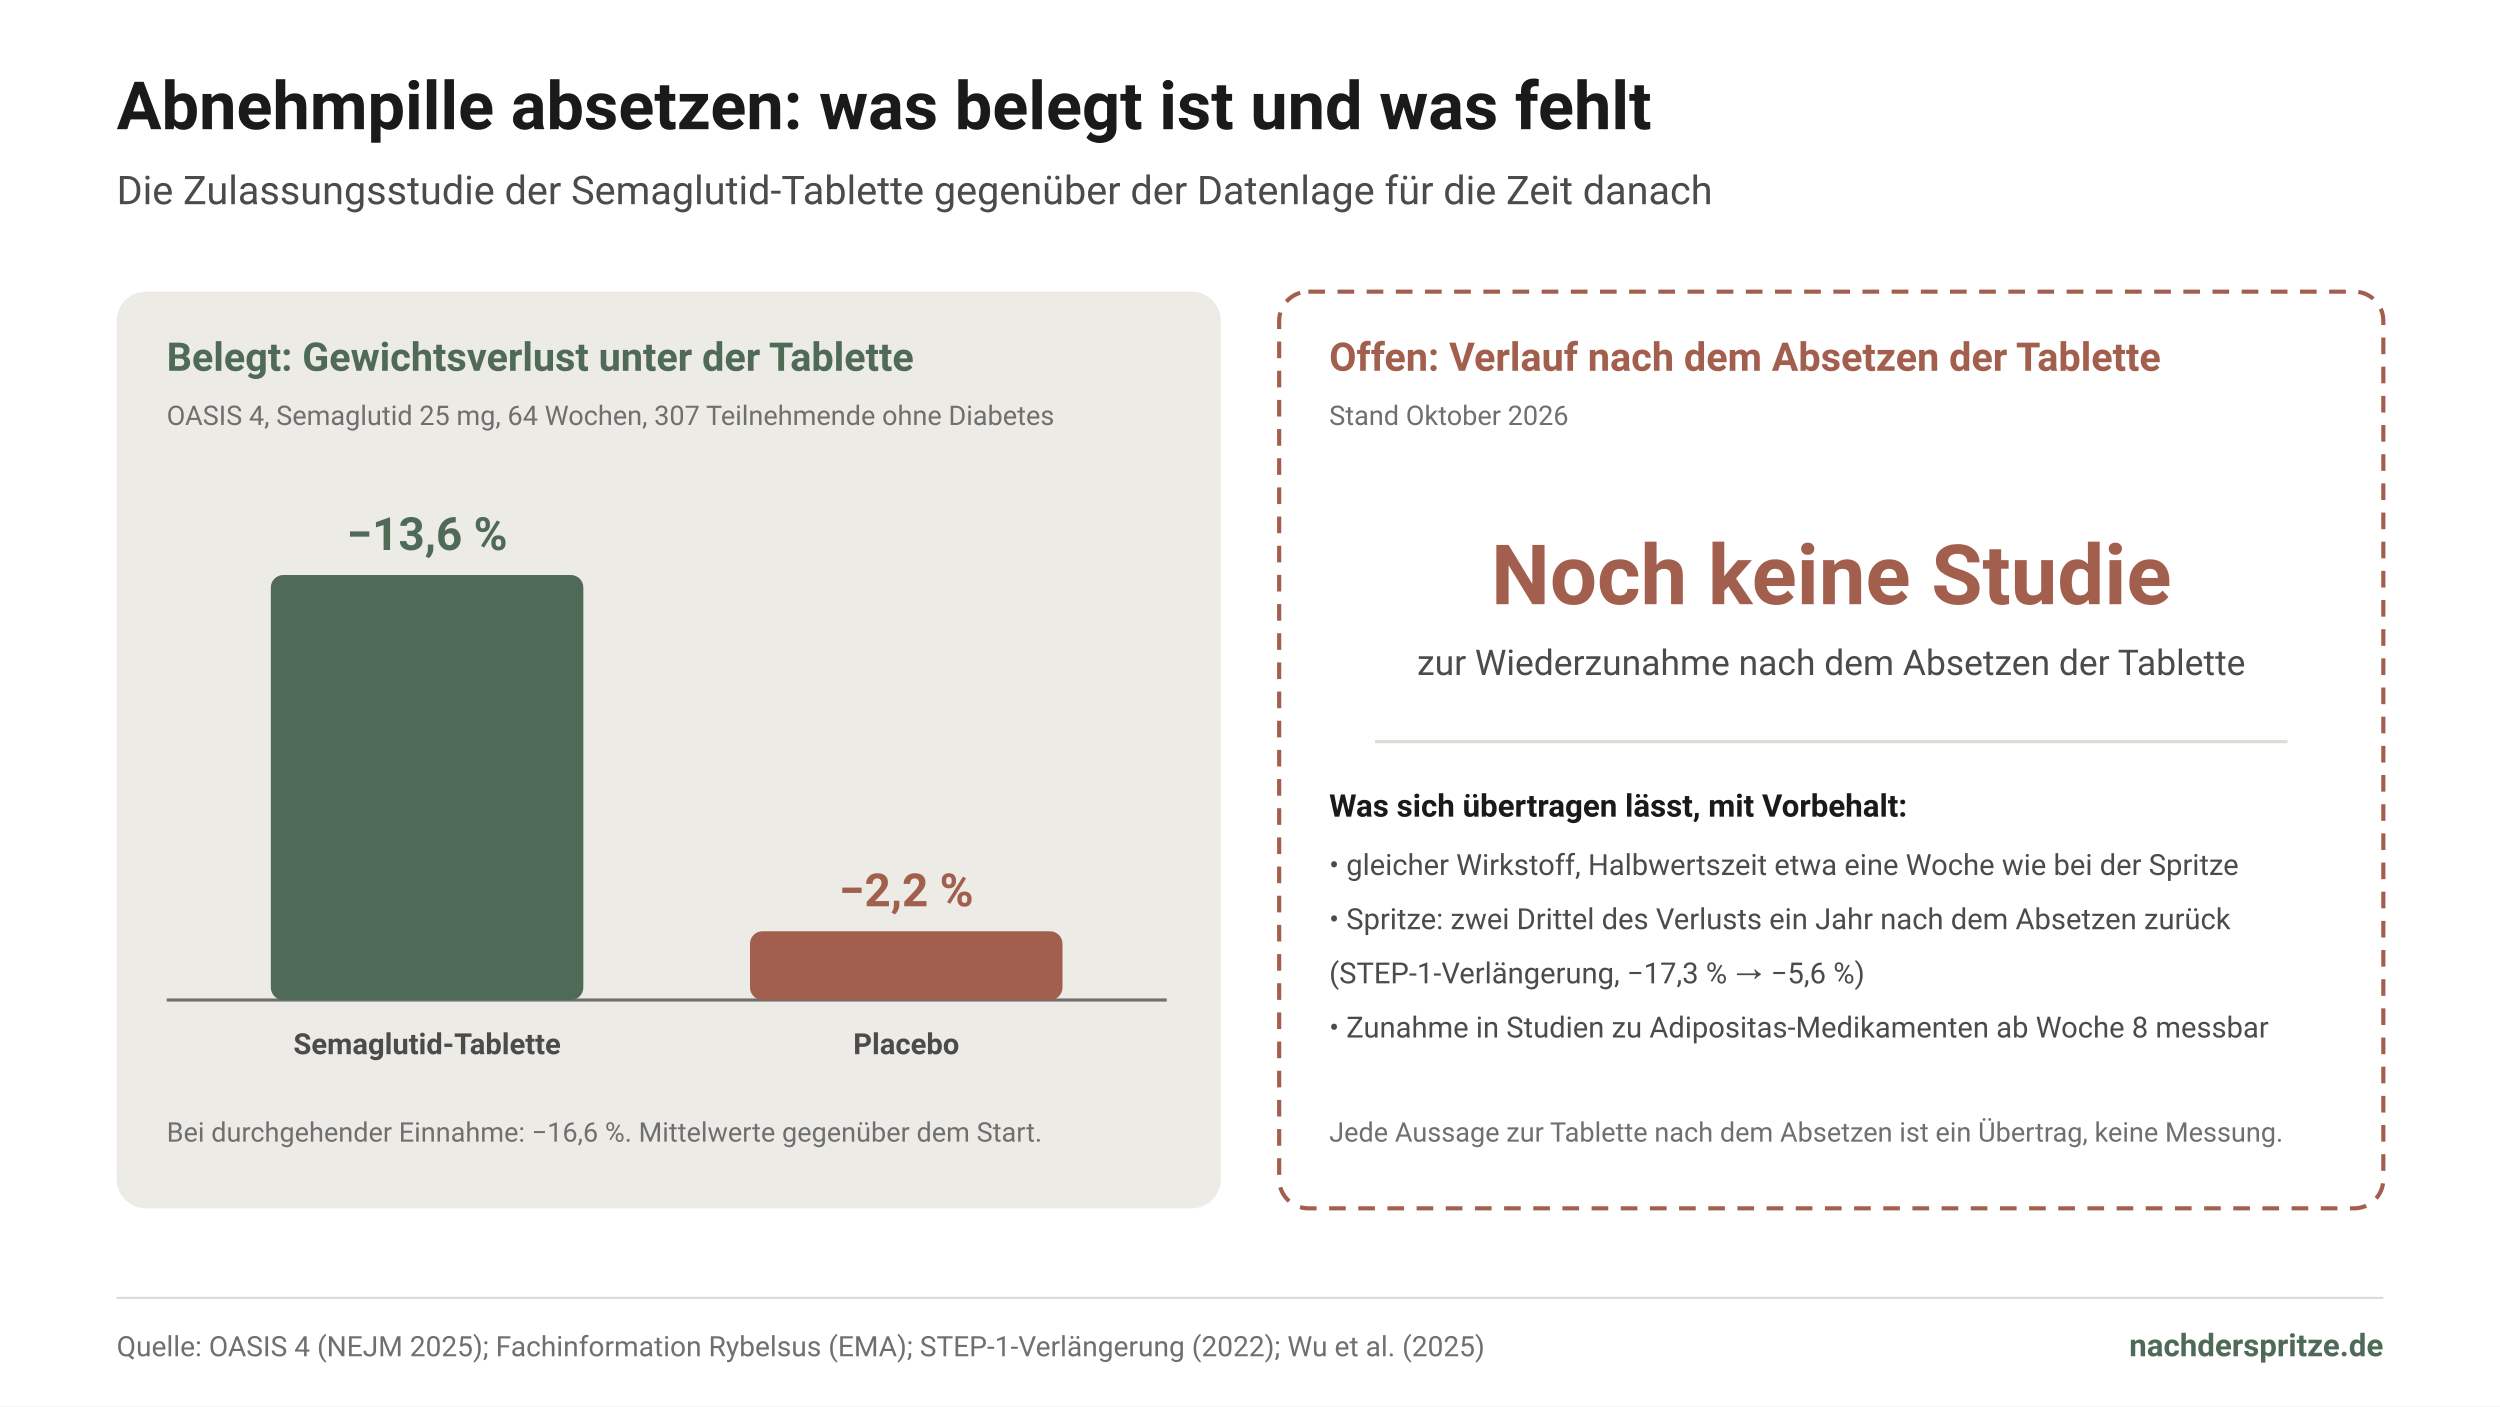
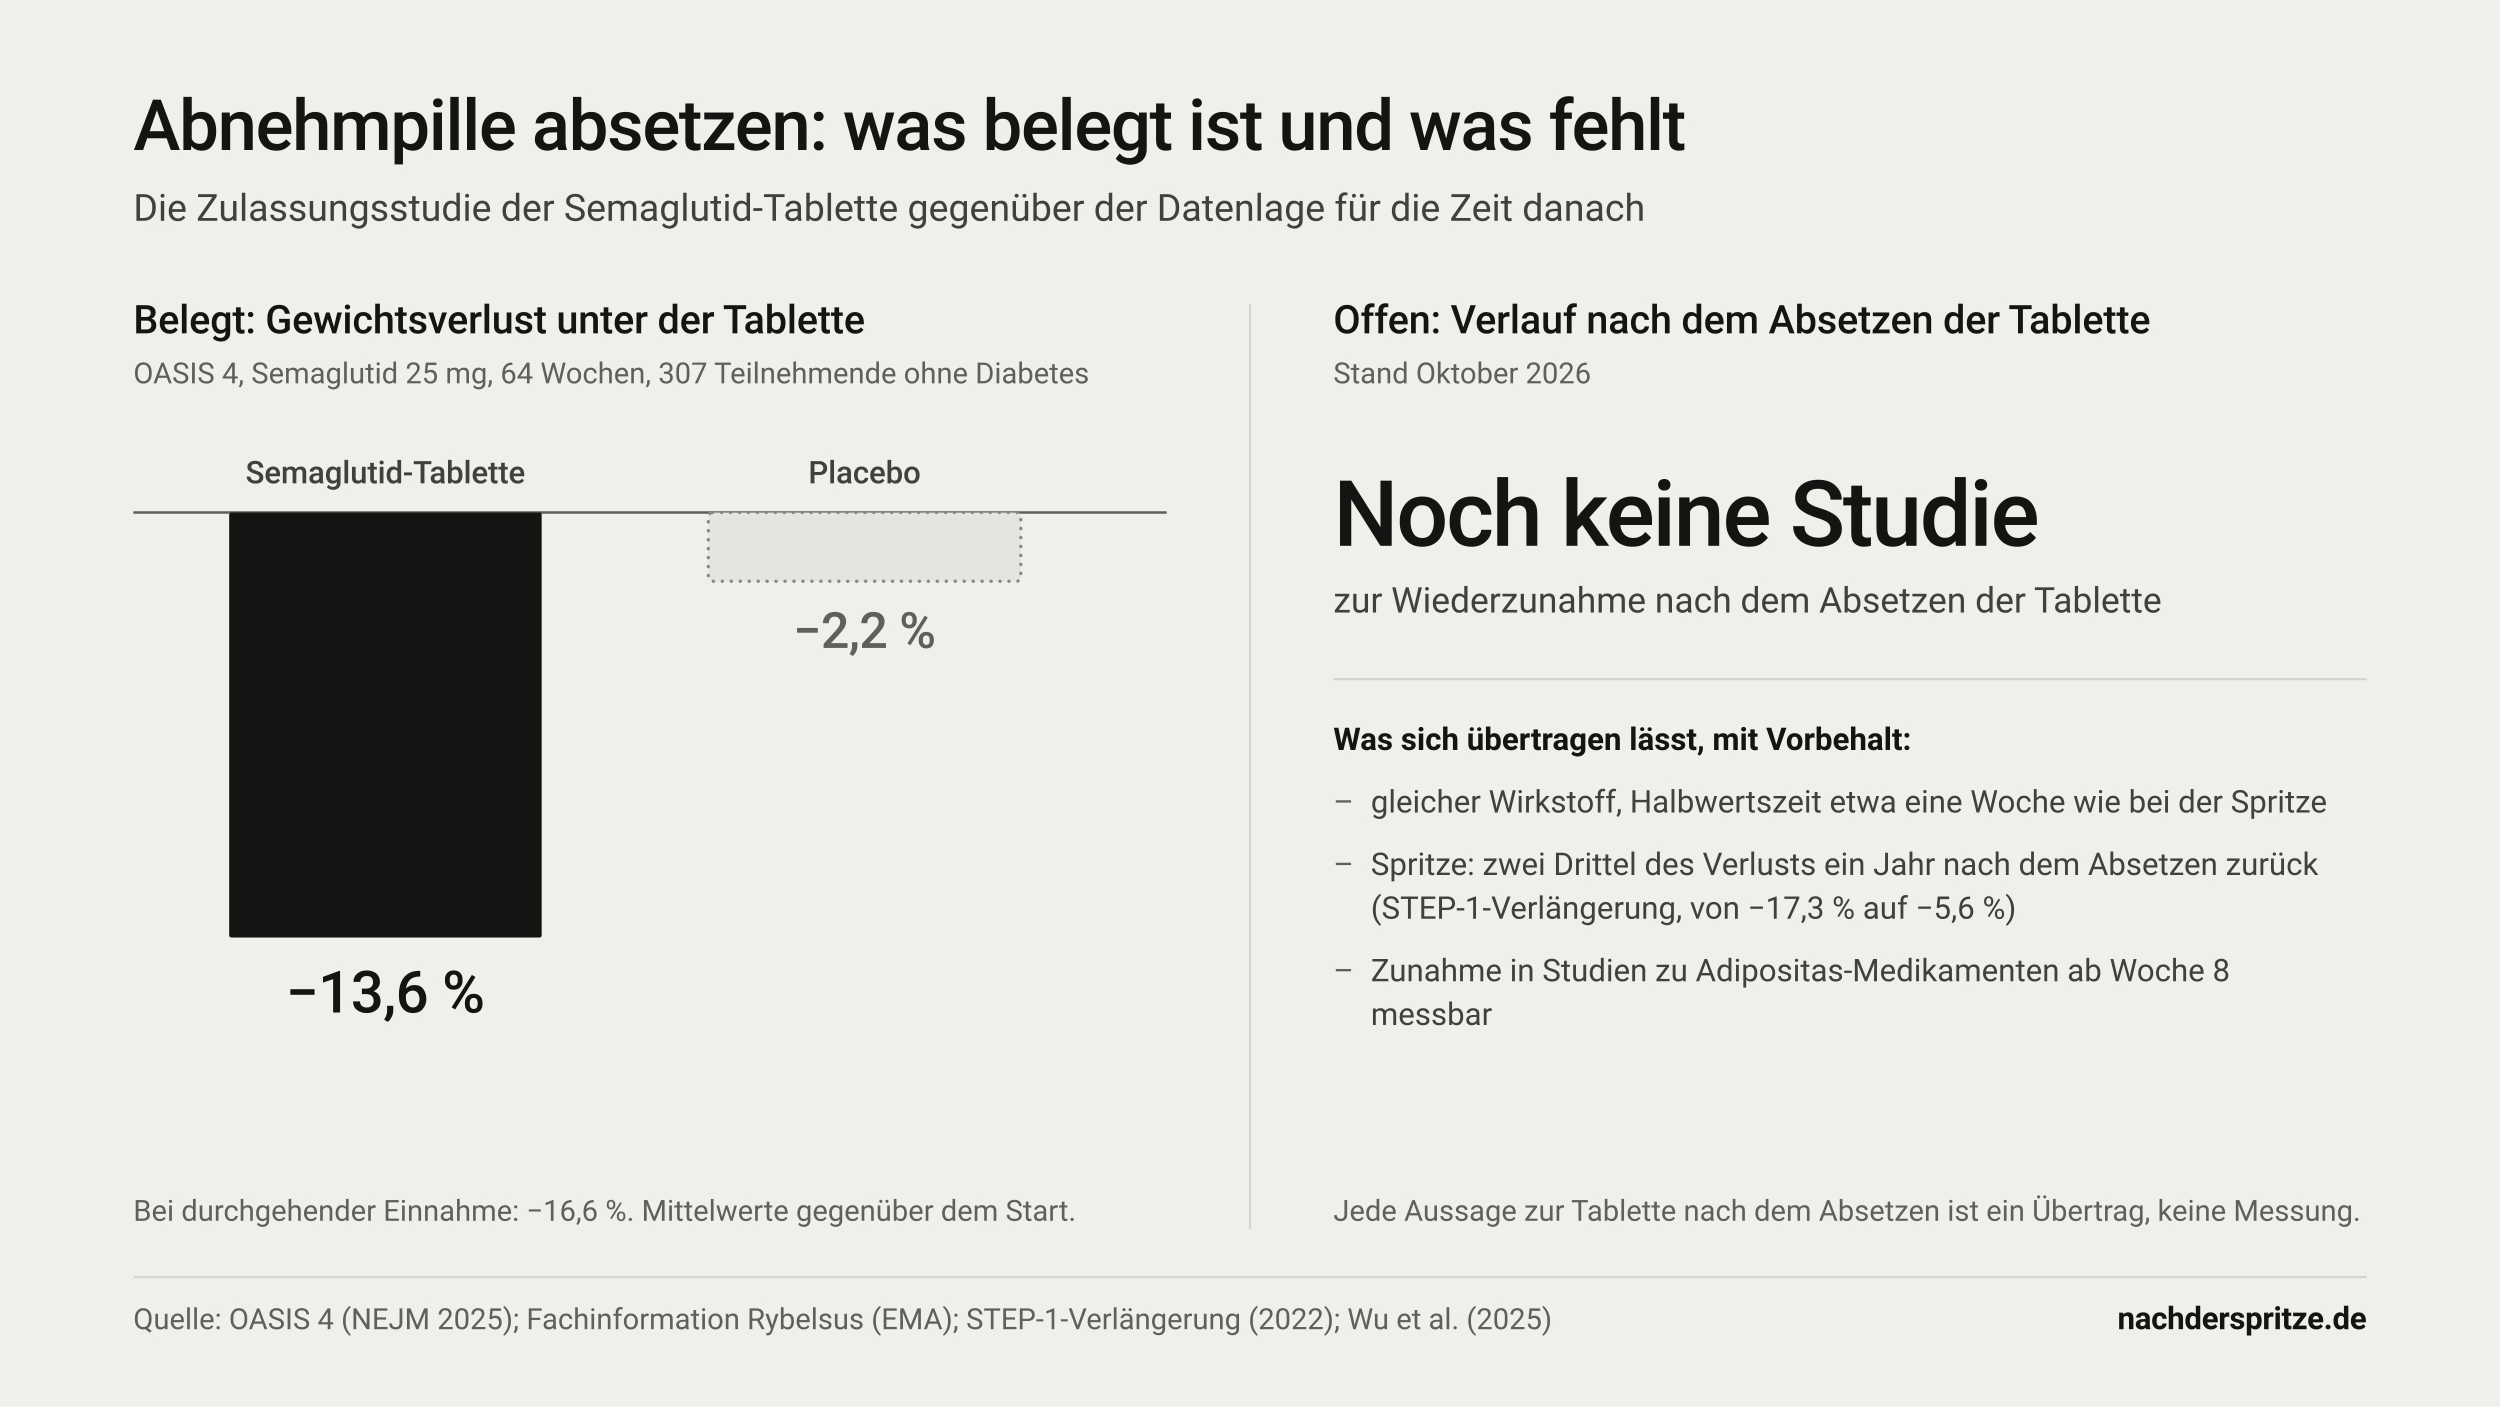
- <svg xmlns="http://www.w3.org/2000/svg" width="1200" height="675" viewBox="0 0 1200 675" role="img" aria-labelledby="t d" font-family="'Hanken Grotesk Variable', 'Hanken Grotesk', system-ui, -apple-system, 'Segoe UI', Roboto, Helvetica, Arial, sans-serif">
-   <rect width="1200" height="675" fill="#ffffff" />
-   <text x="56" y="62" font-size="32" font-weight="700" fill="#1a1a1a" text-anchor="start">Abnehmpille absetzen: was belegt ist und was fehlt</text>
-   <text x="56" y="98" font-size="19" font-weight="400" fill="#4b4b4b" text-anchor="start">Die Zulassungsstudie der Semaglutid-Tablette gegenüber der Datenlage für die Zeit danach</text>
-   <rect x="56" y="140" width="530" height="440" rx="14" fill="#edebe6" />
-   <text x="80" y="178" font-size="19" font-weight="700" fill="#4f6b57" text-anchor="start">Belegt: Gewichtsverlust unter der Tablette</text>
-   <text x="80" y="204" font-size="13" font-weight="400" fill="#6f6f6f" text-anchor="start">OASIS 4, Semaglutid 25 mg, 64 Wochen, 307 Teilnehmende ohne Diabetes</text>
-   <line x1="80" y1="480" x2="560" y2="480" stroke="#6f6f6f" stroke-width="1.5" />
-   <rect x="130" y="276" width="150" height="204" rx="6" fill="#4f6b57" />
-   <text x="205" y="264" font-size="22" font-weight="700" fill="#4f6b57" text-anchor="middle">−13,6 %</text>
-   <text x="205" y="506" font-size="14" font-weight="600" fill="#4b4b4b" text-anchor="middle">Semaglutid-Tablette</text>
-   <rect x="360" y="447" width="150" height="33" rx="6" fill="#a35f4d" />
-   <text x="435" y="435" font-size="22" font-weight="700" fill="#a35f4d" text-anchor="middle">−2,2 %</text>
-   <text x="435" y="506" font-size="14" font-weight="600" fill="#4b4b4b" text-anchor="middle">Placebo</text>
-   <text x="80" y="548" font-size="13" font-weight="400" fill="#6f6f6f" text-anchor="start">Bei durchgehender Einnahme: −16,6 %. Mittelwerte gegenüber dem Start.</text>
-   <rect x="614" y="140" width="530" height="440" rx="14" fill="#ffffff" stroke="#a35f4d" stroke-width="2" stroke-dasharray="8 6" />
-   <text x="638" y="178" font-size="19" font-weight="700" fill="#a35f4d" text-anchor="start">Offen: Verlauf nach dem Absetzen der Tablette</text>
-   <text x="638" y="204" font-size="13" font-weight="400" fill="#6f6f6f" text-anchor="start">Stand Oktober 2026</text>
-   <text x="879" y="290" font-size="40" font-weight="700" fill="#a35f4d" text-anchor="middle">Noch keine Studie</text>
-   <text x="879" y="324" font-size="17" font-weight="400" fill="#4b4b4b" text-anchor="middle">zur Wiederzunahme nach dem Absetzen der Tablette</text>
-   <line x1="660" y1="356" x2="1098" y2="356" stroke="#dedbd4" stroke-width="1.5" />
-   <text x="638" y="392" font-size="15" font-weight="700" fill="#1a1a1a" text-anchor="start">Was sich übertragen lässt, mit Vorbehalt:</text>
-   <text x="638" y="420" font-size="14" font-weight="400" fill="#4b4b4b" text-anchor="start">• gleicher Wirkstoff, Halbwertszeit etwa eine Woche wie bei der Spritze</text>
-   <text x="638" y="446" font-size="14" font-weight="400" fill="#4b4b4b" text-anchor="start">• Spritze: zwei Drittel des Verlusts ein Jahr nach dem Absetzen zurück</text>
-   <text x="638" y="472" font-size="14" font-weight="400" fill="#4b4b4b" text-anchor="start">  (STEP-1-Verlängerung, −17,3 % → −5,6 %)</text>
-   <text x="638" y="498" font-size="14" font-weight="400" fill="#4b4b4b" text-anchor="start">• Zunahme in Studien zu Adipositas-Medikamenten ab Woche 8 messbar</text>
-   <text x="638" y="548" font-size="13" font-weight="400" fill="#6f6f6f" text-anchor="start">Jede Aussage zur Tablette nach dem Absetzen ist ein Übertrag, keine Messung.</text>
-   <line x1="56" y1="623" x2="1144" y2="623" stroke="#dedbd4" stroke-width="1" />
-   <text x="56" y="651" font-size="13.5" font-weight="400" fill="#6f6f6f" text-anchor="start">Quelle: OASIS 4 (NEJM 2025); Fachinformation Rybelsus (EMA); STEP-1-Verlängerung (2022); Wu et al. (2025)</text>
-   <text x="1144" y="651" font-size="15" font-weight="600" fill="#4f6b57" text-anchor="end">nachderspritze.de</text>
+ <svg xmlns="http://www.w3.org/2000/svg" width="1200" height="675" viewBox="0 0 1200 675" role="img" aria-labelledby="t d" font-family="'Mona Sans Variable', 'Mona Sans', system-ui, -apple-system, 'Segoe UI', Roboto, Helvetica, Arial, sans-serif">
+   <rect width="1200" height="675" fill="#EFEFEB" />
+   <text x="64" y="72" font-size="34" font-weight="540" fill="#141513" text-anchor="start" style="font-stretch:116%;letter-spacing:-0.02em" stroke="#EFEFEB" stroke-width="5" stroke-linejoin="round" paint-order="stroke">Abnehmpille absetzen: was belegt ist und was fehlt</text>
+   <text x="64" y="106" font-size="18" font-weight="420" fill="#3F413C" text-anchor="start" style="font-stretch:100%;letter-spacing:0em" stroke="#EFEFEB" stroke-width="5" stroke-linejoin="round" paint-order="stroke">Die Zulassungsstudie der Semaglutid-Tablette gegenüber der Datenlage für die Zeit danach</text>
+   <text x="64" y="160" font-size="19" font-weight="560" fill="#141513" text-anchor="start" style="font-stretch:108%;letter-spacing:-0.005em" stroke="#EFEFEB" stroke-width="5" stroke-linejoin="round" paint-order="stroke">Belegt: Gewichtsverlust unter der Tablette</text>
+   <text x="64" y="184" font-size="14" font-weight="420" fill="#5E605A" text-anchor="start" style="font-stretch:100%;letter-spacing:0em" stroke="#EFEFEB" stroke-width="5" stroke-linejoin="round" paint-order="stroke">OASIS 4, Semaglutid 25 mg, 64 Wochen, 307 Teilnehmende ohne Diabetes</text>
+   <line x1="64" y1="246" x2="560" y2="246" stroke="#5E605A" stroke-width="1.2" />
+   <text x="185" y="232" font-size="15" font-weight="560" fill="#3F413C" text-anchor="middle" style="font-stretch:108%;letter-spacing:-0.005em" stroke="#EFEFEB" stroke-width="5" stroke-linejoin="round" paint-order="stroke">Semaglutid-Tablette</text>
+   <rect class="mk" x="110" y="246" width="150" height="204" rx="1" fill="#141513" />
+   <text x="185" y="486" font-size="28" font-weight="560" fill="#141513" text-anchor="middle" style="font-stretch:118%;letter-spacing:-0.01em" stroke="#EFEFEB" stroke-width="5" stroke-linejoin="round" paint-order="stroke">−13,6 %</text>
+   <text x="415" y="232" font-size="15" font-weight="560" fill="#3F413C" text-anchor="middle" style="font-stretch:108%;letter-spacing:-0.005em" stroke="#EFEFEB" stroke-width="5" stroke-linejoin="round" paint-order="stroke">Placebo</text>
+   <rect class="mk" x="340" y="246" width="150" height="33" rx="2" fill="#E5E5DF" stroke="#878982" stroke-width="1.6" stroke-dasharray="0.1 4.2" stroke-linecap="round" />
+   <text x="415" y="311" font-size="24" font-weight="560" fill="#5E605A" text-anchor="middle" style="font-stretch:118%;letter-spacing:-0.01em" stroke="#EFEFEB" stroke-width="5" stroke-linejoin="round" paint-order="stroke">−2,2 %</text>
+   <text x="64" y="586" font-size="14" font-weight="420" fill="#5E605A" text-anchor="start" style="font-stretch:100%;letter-spacing:0em" stroke="#EFEFEB" stroke-width="5" stroke-linejoin="round" paint-order="stroke">Bei durchgehender Einnahme: −16,6 %. Mittelwerte gegenüber dem Start.</text>
+   <line x1="600" y1="146" x2="600" y2="590" stroke="#D3D4CD" stroke-width="1" />
+   <text x="640" y="160" font-size="19" font-weight="560" fill="#141513" text-anchor="start" style="font-stretch:108%;letter-spacing:-0.005em" stroke="#EFEFEB" stroke-width="5" stroke-linejoin="round" paint-order="stroke">Offen: Verlauf nach dem Absetzen der Tablette</text>
+   <text x="640" y="184" font-size="14" font-weight="420" fill="#5E605A" text-anchor="start" style="font-stretch:100%;letter-spacing:0em" stroke="#EFEFEB" stroke-width="5" stroke-linejoin="round" paint-order="stroke">Stand Oktober 2026</text>
+   <text x="640" y="262" font-size="44" font-weight="500" fill="#141513" text-anchor="start" style="font-stretch:125%;letter-spacing:-0.025em" stroke="#EFEFEB" stroke-width="5" stroke-linejoin="round" paint-order="stroke">Noch keine Studie</text>
+   <text x="640" y="294" font-size="17" font-weight="420" fill="#3F413C" text-anchor="start" style="font-stretch:100%;letter-spacing:0em" stroke="#EFEFEB" stroke-width="5" stroke-linejoin="round" paint-order="stroke">zur Wiederzunahme nach dem Absetzen der Tablette</text>
+   <line x1="640" y1="326" x2="1136" y2="326" stroke="#D3D4CD" stroke-width="1" />
+   <text x="640" y="360" font-size="15" font-weight="580" fill="#141513" text-anchor="start" style="font-stretch:100%;letter-spacing:0em" stroke="#EFEFEB" stroke-width="5" stroke-linejoin="round" paint-order="stroke">Was sich übertragen lässt, mit Vorbehalt:</text>
+   <text x="640" y="390" font-size="15" font-weight="420" fill="#5E605A" text-anchor="start" style="font-stretch:100%;letter-spacing:0em" stroke="#EFEFEB" stroke-width="5" stroke-linejoin="round" paint-order="stroke">–</text>
+   <text x="658" y="390" font-size="15" font-weight="420" fill="#3F413C" text-anchor="start" style="font-stretch:100%;letter-spacing:0em" stroke="#EFEFEB" stroke-width="5" stroke-linejoin="round" paint-order="stroke">gleicher Wirkstoff, Halbwertszeit etwa eine Woche wie bei der Spritze</text>
+   <text x="640" y="420" font-size="15" font-weight="420" fill="#5E605A" text-anchor="start" style="font-stretch:100%;letter-spacing:0em" stroke="#EFEFEB" stroke-width="5" stroke-linejoin="round" paint-order="stroke">–</text>
+   <text x="658" y="420" font-size="15" font-weight="420" fill="#3F413C" text-anchor="start" style="font-stretch:100%;letter-spacing:0em" stroke="#EFEFEB" stroke-width="5" stroke-linejoin="round" paint-order="stroke">Spritze: zwei Drittel des Verlusts ein Jahr nach dem Absetzen zurück</text>
+   <text x="658" y="441" font-size="15" font-weight="420" fill="#3F413C" text-anchor="start" style="font-stretch:100%;letter-spacing:0em" stroke="#EFEFEB" stroke-width="5" stroke-linejoin="round" paint-order="stroke">(STEP-1-Verlängerung, von −17,3 % auf −5,6 %)</text>
+   <text x="640" y="471" font-size="15" font-weight="420" fill="#5E605A" text-anchor="start" style="font-stretch:100%;letter-spacing:0em" stroke="#EFEFEB" stroke-width="5" stroke-linejoin="round" paint-order="stroke">–</text>
+   <text x="658" y="471" font-size="15" font-weight="420" fill="#3F413C" text-anchor="start" style="font-stretch:100%;letter-spacing:0em" stroke="#EFEFEB" stroke-width="5" stroke-linejoin="round" paint-order="stroke">Zunahme in Studien zu Adipositas-Medikamenten ab Woche 8</text>
+   <text x="658" y="492" font-size="15" font-weight="420" fill="#3F413C" text-anchor="start" style="font-stretch:100%;letter-spacing:0em" stroke="#EFEFEB" stroke-width="5" stroke-linejoin="round" paint-order="stroke">messbar</text>
+   <text x="640" y="586" font-size="14" font-weight="420" fill="#5E605A" text-anchor="start" style="font-stretch:100%;letter-spacing:0em" stroke="#EFEFEB" stroke-width="5" stroke-linejoin="round" paint-order="stroke">Jede Aussage zur Tablette nach dem Absetzen ist ein Übertrag, keine Messung.</text>
+   <line x1="64" y1="613" x2="1136" y2="613" stroke="#D3D4CD" stroke-width="1" />
+   <text x="64" y="638" font-size="14" font-weight="420" fill="#5E605A" text-anchor="start" style="font-stretch:100%;letter-spacing:0em" stroke="#EFEFEB" stroke-width="5" stroke-linejoin="round" paint-order="stroke">Quelle: OASIS 4 (NEJM 2025); Fachinformation Rybelsus (EMA); STEP-1-Verlängerung (2022); Wu et al. (2025)</text>
+   <text x="1136" y="638" font-size="15" font-weight="600" fill="#141513" text-anchor="end" style="font-stretch:125%;letter-spacing:-0.01em" stroke="#EFEFEB" stroke-width="5" stroke-linejoin="round" paint-order="stroke">nachderspritze.de</text>
</svg>
